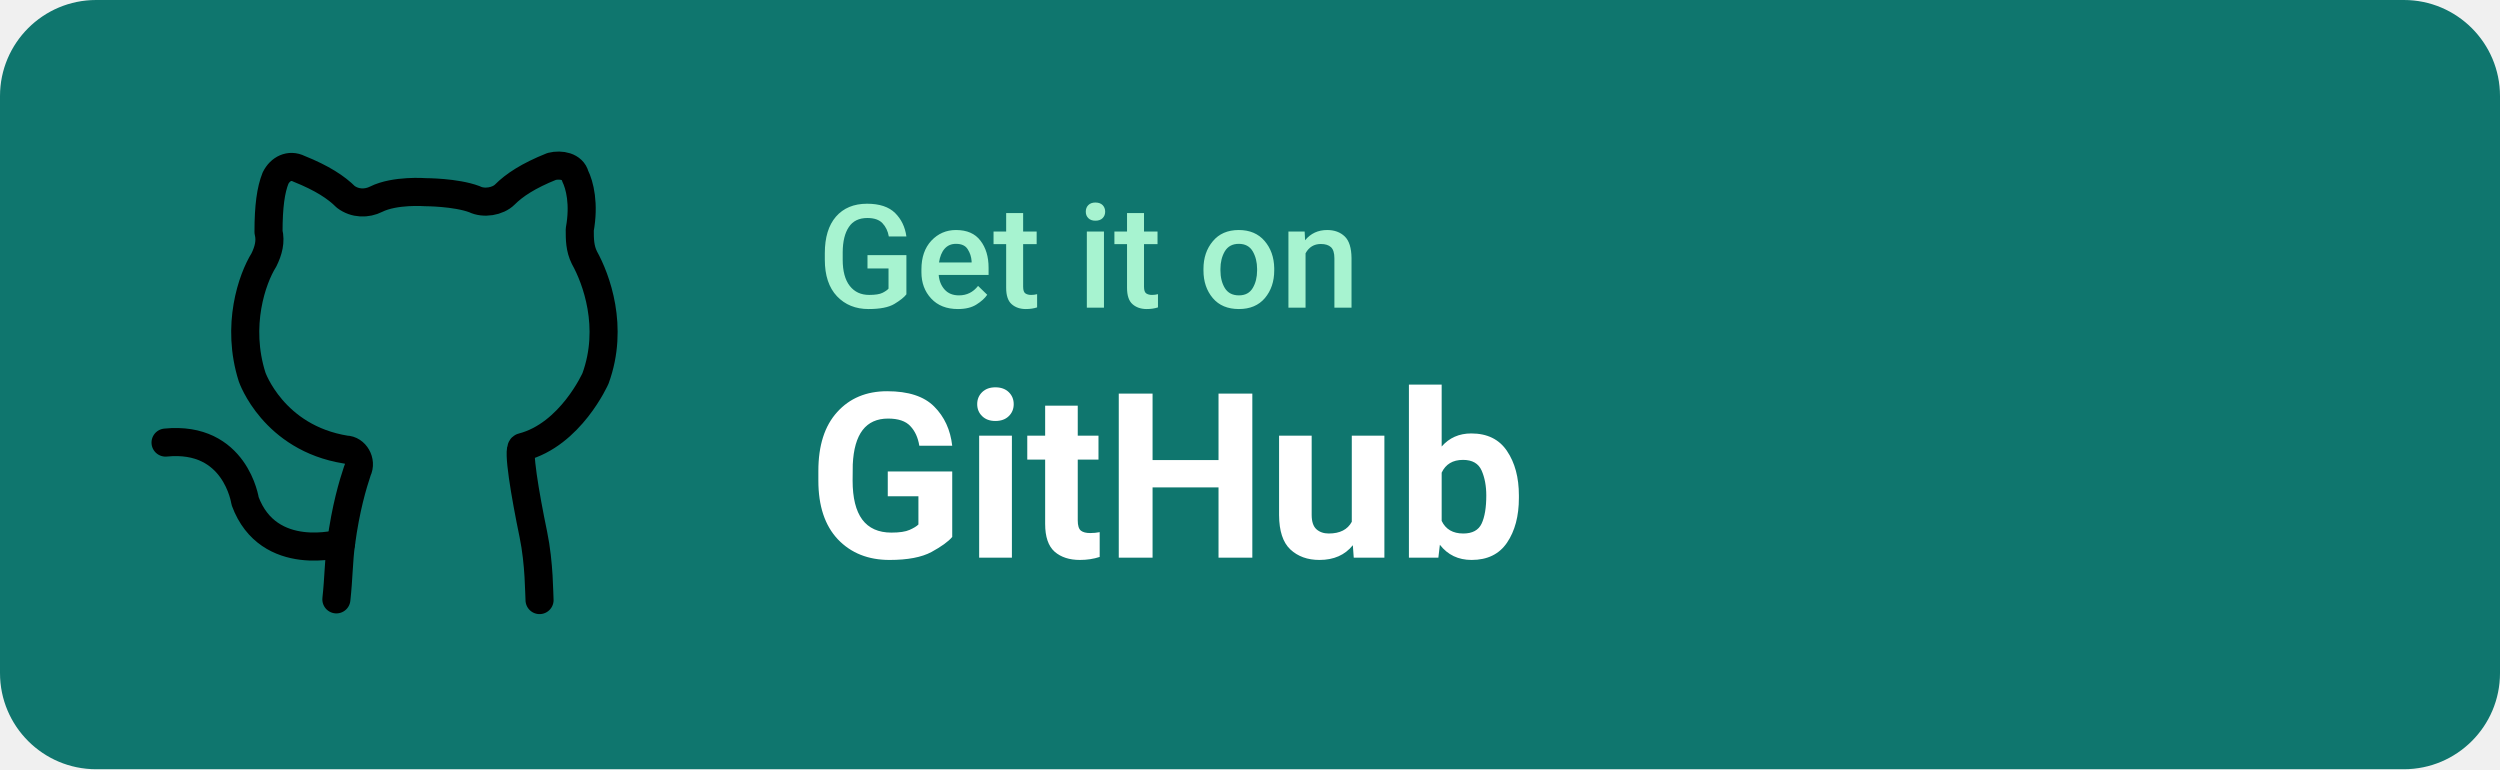
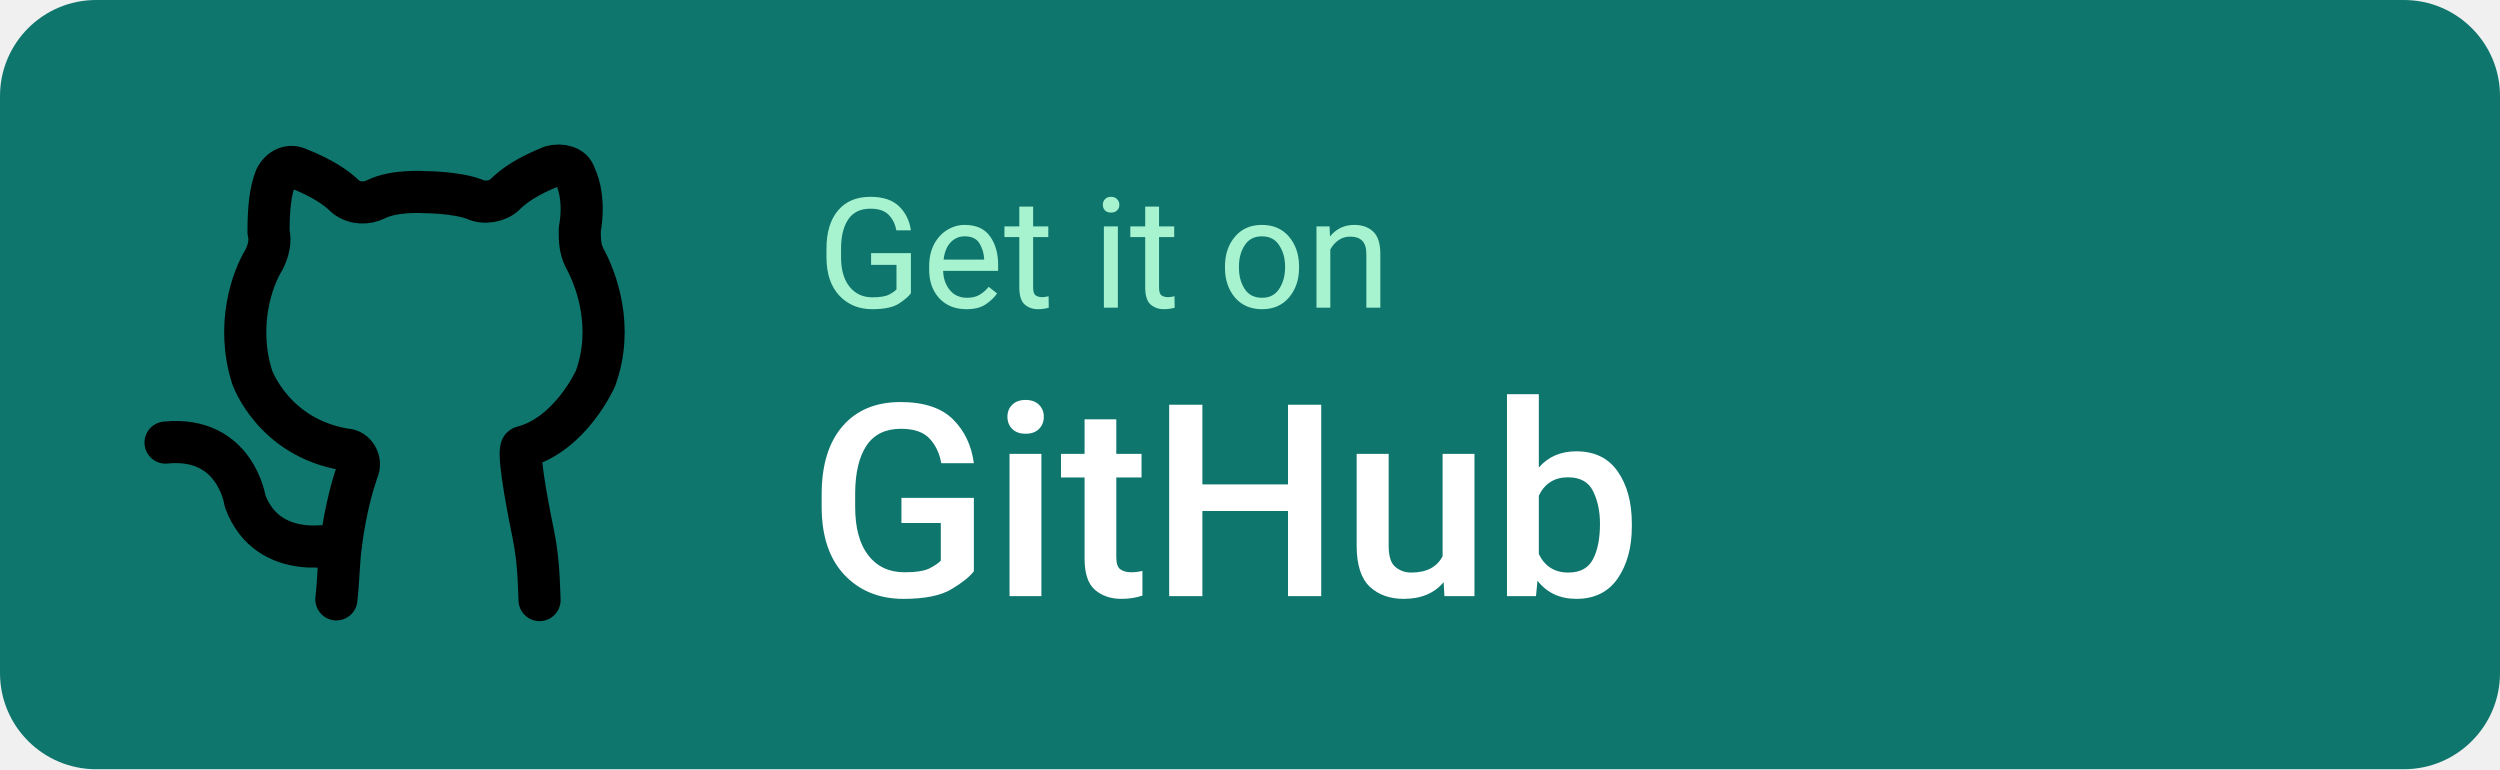
<svg xmlns="http://www.w3.org/2000/svg" width="260" height="80" viewBox="0 0 260 80" fill="none" version="1.1" id="svg4">
  <defs id="defs4">
    <rect x="78.556" y="21.772" width="163.584" height="37.66" id="rect5" />
    <rect x="82.675" y="15.593" width="160.642" height="54.136" id="rect4" />
    <rect x="545.271" y="129.386" width="170.54" height="37.73" id="rect5878" />
    <rect x="79.48" y="243.986" width="98.107" height="19.632" id="rect5297" />
    <rect x="545.271" y="129.386" width="132.631" height="41.711" id="rect5878-3" />
    <rect x="79.48" y="243.986" width="97.837" height="25.86" id="rect5297-6" />
  </defs>
  <rect width="260" height="80" rx="10" id="rect" style="fill:#0F766E;fill-opacity:1;stroke-width:1.992" x="0" y="0" />
  <g id="g9" transform="matrix(2.433763,0,0,2.433763,14.78312,14.87576)" style="fill:none;fill-opacity:1;stroke:#FFF;stroke-opacity:1">
-     <path class="st4" d="M 8.3,19.5 C 8.4,18.6 8.4,17.8 8.5,17.1 8.7,15.6 9,14.6 9.2,14 9.4,13.6 9.1,13.1 8.7,13.1 5.6,12.6 4.7,10 4.7,10 4,7.8 4.7,5.8 5.2,5 5.4,4.6 5.5,4.2 5.4,3.8 5.4,2.7 5.5,2 5.7,1.5 5.9,1.1 6.3,0.9 6.7,1.1 7.7,1.5 8.3,1.9 8.7,2.3 9.1,2.6 9.6,2.6 10,2.4 10.8,2 12.1,2.1 12.1,2.1 v 0 c 0,0 1.3,0 2.1,0.3 0.4,0.2 1,0.1 1.3,-0.2 0.4,-0.4 1,-0.8 2,-1.2 0.4,-0.1 0.9,0 1,0.4 0.2,0.4 0.4,1.2 0.2,2.3 0,0.4 0,0.8 0.2,1.2 0.5,0.9 1.274,2.956 0.474,5.156 0,0 -1.063,2.407 -3.132,2.939 -0.21,0.054 0.116,1.996 0.476,3.734 0.257,1.242 0.245,2.575 0.264,2.801" id="path3" style="stroke-width:1.2px;fill:none;stroke:#000;stroke-linecap:round;stroke-linejoin:round;fill-opacity:1;stroke-opacity:1" />
-     <path class="st4" d="m 8.5,17.1 c 0,0 -3.1,0.9 -4.1,-1.8 0,0 -0.4,-2.8 -3.4,-2.5" id="path4" style="stroke-width:1.2px;fill:none;stroke:#000;stroke-linecap:round;stroke-linejoin:round;fill-opacity:1;stroke-opacity:1" />
+     <path class="st4" d="M 8.3,19.5 C 8.4,18.6 8.4,17.8 8.5,17.1 8.7,15.6 9,14.6 9.2,14 9.4,13.6 9.1,13.1 8.7,13.1 5.6,12.6 4.7,10 4.7,10 4,7.8 4.7,5.8 5.2,5 5.4,4.6 5.5,4.2 5.4,3.8 5.4,2.7 5.5,2 5.7,1.5 5.9,1.1 6.3,0.9 6.7,1.1 7.7,1.5 8.3,1.9 8.7,2.3 9.1,2.6 9.6,2.6 10,2.4 10.8,2 12.1,2.1 12.1,2.1 v 0 c 0,0 1.3,0 2.1,0.3 0.4,0.2 1,0.1 1.3,-0.2 0.4,-0.4 1,-0.8 2,-1.2 0.4,-0.1 0.9,0 1,0.4 0.2,0.4 0.4,1.2 0.2,2.3 0,0.4 0,0.8 0.2,1.2 0.5,0.9 1.274,2.956 0.474,5.156 0,0 -1.063,2.407 -3.132,2.939 -0.21,0.054 0.116,1.996 0.476,3.734 0.257,1.242 0.245,2.575 0.264,2.801" id="path3" style="stroke-width:1.8px;fill:none;stroke:#000;stroke-linecap:round;stroke-linejoin:round;fill-opacity:1;stroke-opacity:1" />
+     <path class="st4" d="m 8.5,17.1 c 0,0 -3.1,0.9 -4.1,-1.8 0,0 -0.4,-2.8 -3.4,-2.5" id="path4" style="stroke-width:1.8px;fill:none;stroke:#000;stroke-linecap:round;stroke-linejoin:round;fill-opacity:1;stroke-opacity:1" />
  </g>
-   <text x="85" y="32" font-family="-apple-system, BlinkMacSystemFont, 'Segoe UI', Roboto, Helvetica, Arial, sans-serif" font-weight="500" font-size="15" fill="#A7F3D0">
+   <text x="85" y="32" font-family="-apple-system, BlinkMacSystemFont, 'Segoe UI', Roboto, Helvetica, Arial, sans-serif" font-weight="400" font-size="16" fill="#A7F3D0">
    Get it on
  </text>
-   <text x="84" y="58" font-family="-apple-system, BlinkMacSystemFont, 'Segoe UI', Roboto, Helvetica, Arial, sans-serif" font-weight="600" font-size="24" fill="#FFFFFF">
+   <text x="84" y="62" font-family="-apple-system, BlinkMacSystemFont, 'Segoe UI', Roboto, Helvetica, Arial, sans-serif" font-weight="500" font-size="28" fill="#FFFFFF">
    GitHub
  </text>
</svg>
